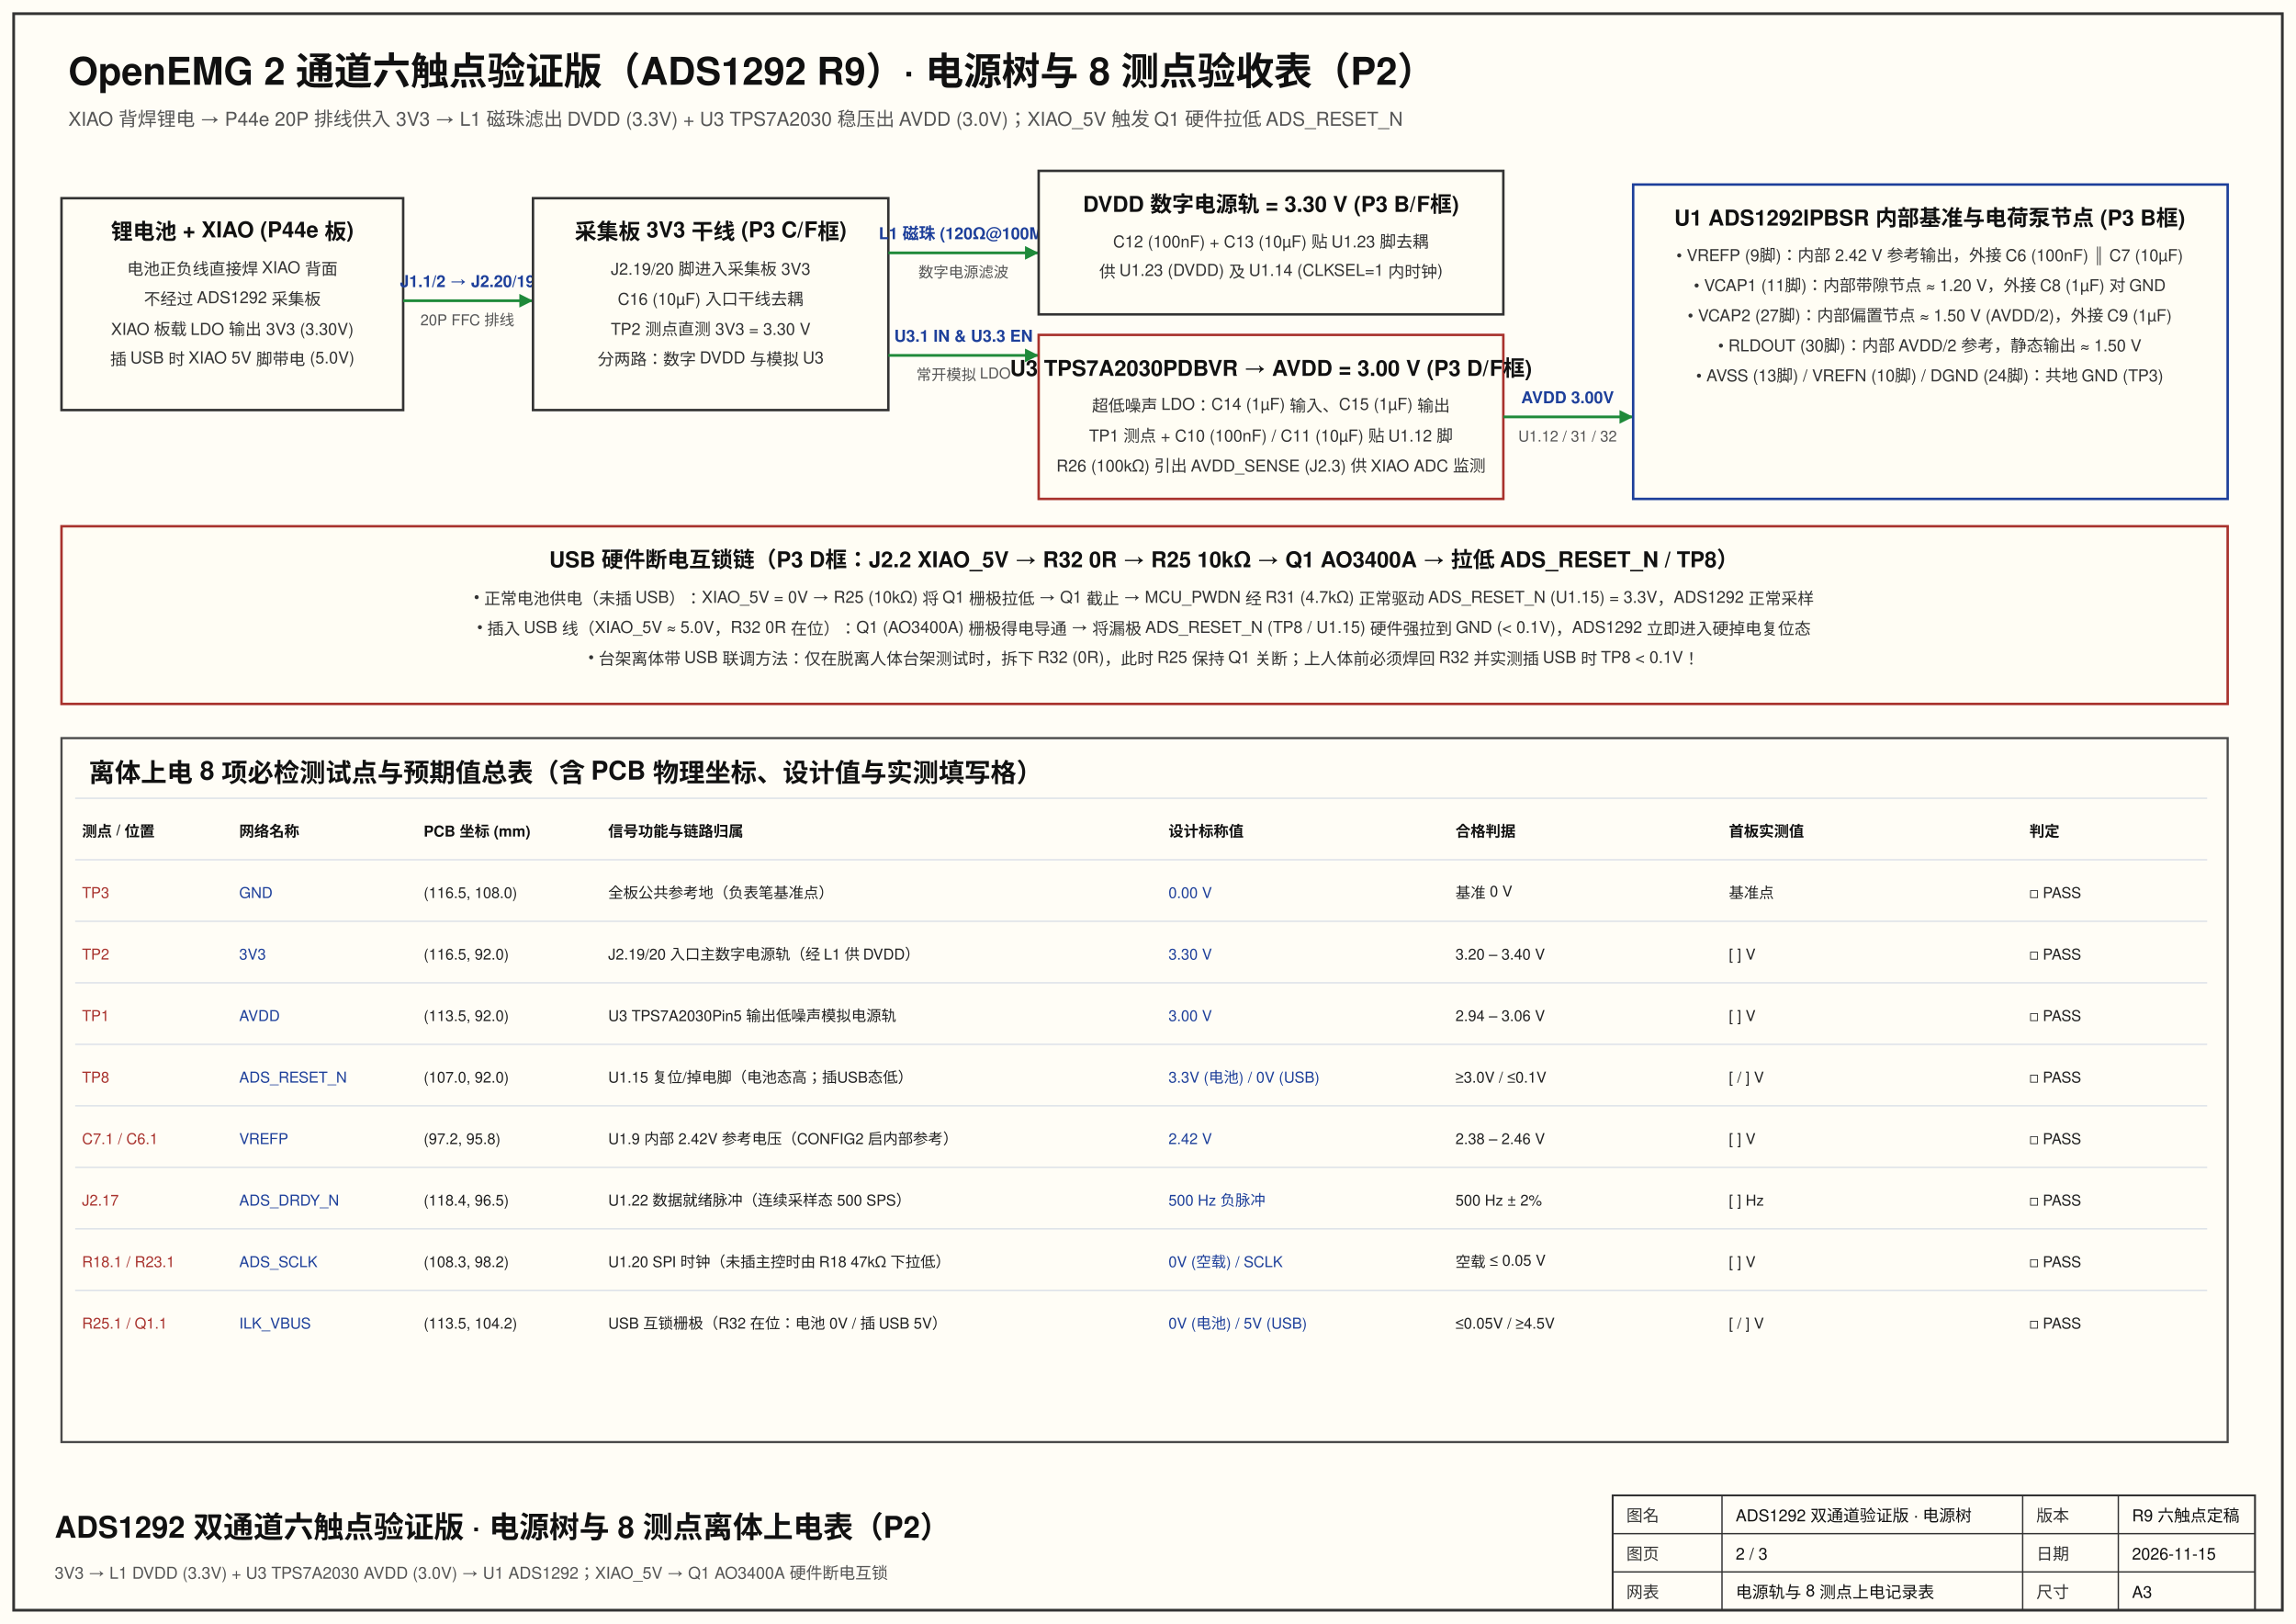
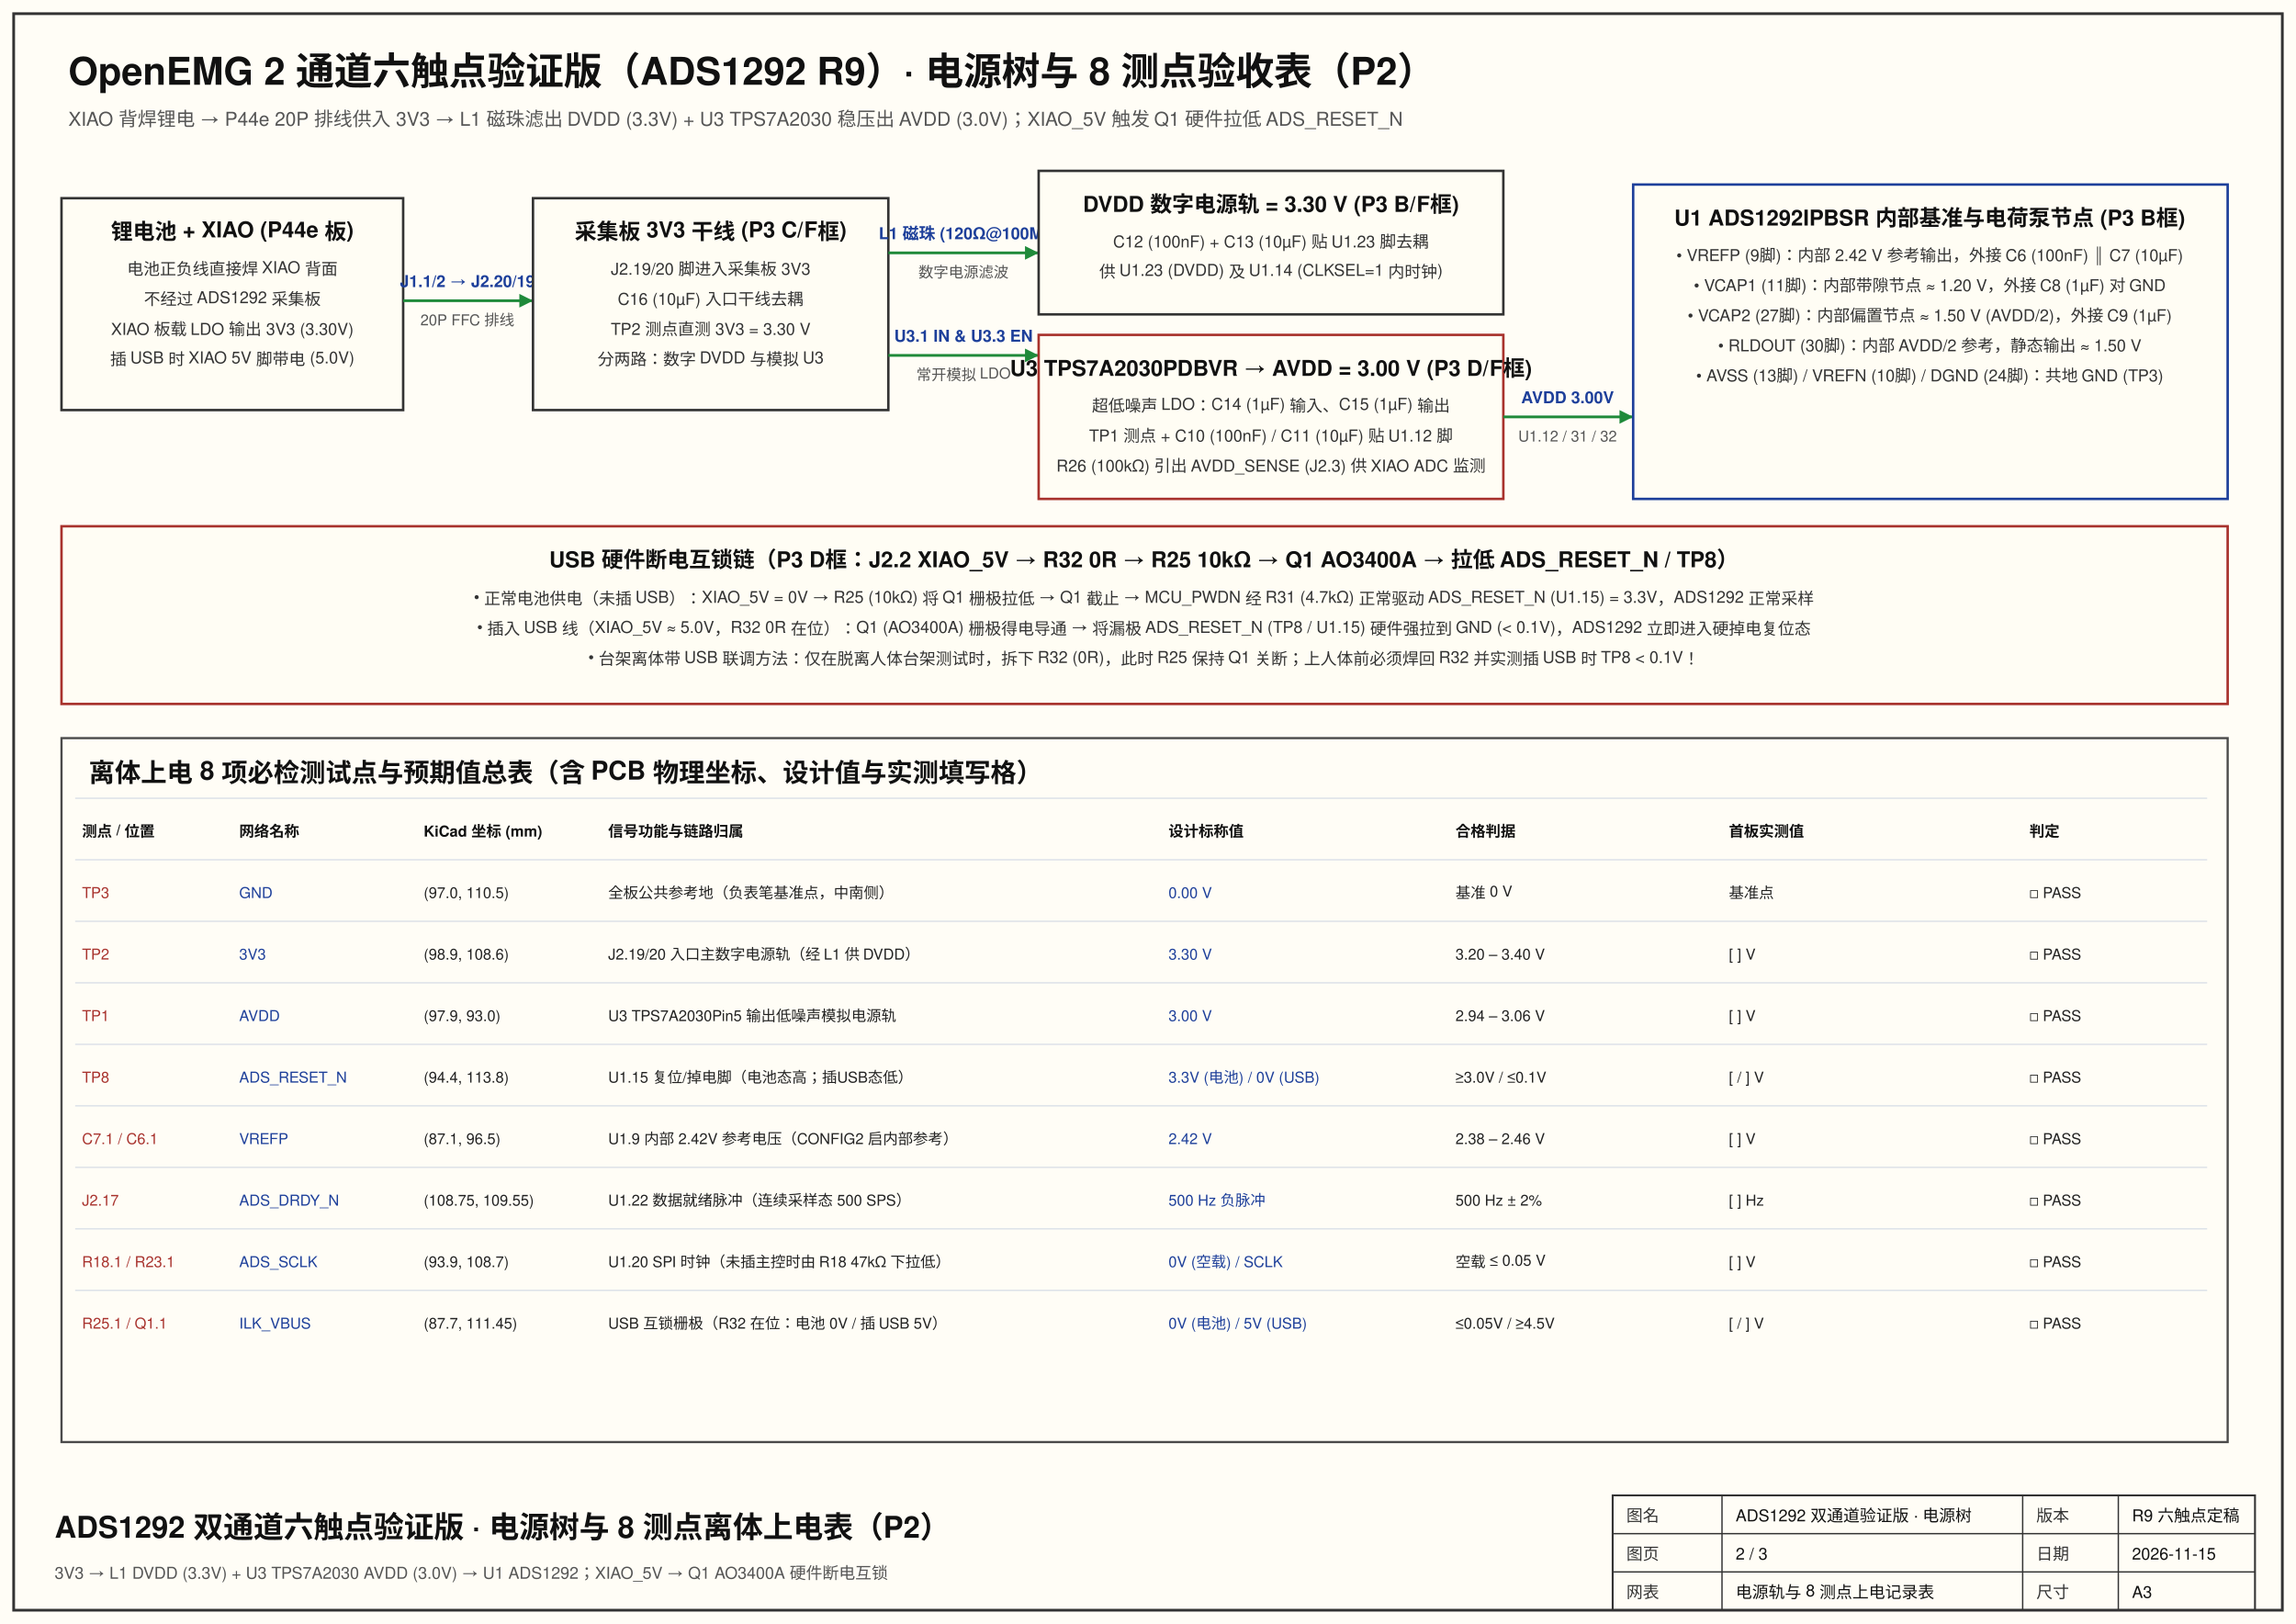
<svg xmlns="http://www.w3.org/2000/svg" width="1680" height="1188" viewBox="0 0 1680 1188" font-family="PingFang SC, Helvetica, sans-serif">
  <rect width="1680" height="1188" fill="#fffdf6" />
  <rect x="10" y="10" width="1660" height="1168" fill="none" stroke="#333" stroke-width="2" />
  <text x="50" y="62" font-size="28" fill="#111" font-weight="bold">OpenEMG 2 通道六触点验证版（ADS1292 R9）· 电源树与 8 测点验收表（P2）</text>
  <text x="50" y="92" font-size="14" fill="#555">XIAO 背焊锂电 → P44e 20P 排线供入 3V3 → L1 磁珠滤出 DVDD (3.3V) + U3 TPS7A2030 稳压出 AVDD (3.0V)；XIAO_5V 触发 Q1 硬件拉低 ADS_RESET_N</text>
  <rect x="45" y="145" width="250" height="155" fill="#fffdf4" stroke="#333" stroke-width="1.8" />
  <text x="170" y="175" font-size="16" fill="#111" text-anchor="middle" font-weight="bold">锂电池 + XIAO (P44e 板)</text>
  <text x="170" y="201" font-size="12" fill="#333" text-anchor="middle">电池正负线直接焊 XIAO 背面</text>
  <text x="170" y="223" font-size="12" fill="#333" text-anchor="middle">不经过 ADS1292 采集板</text>
  <text x="170" y="245" font-size="12" fill="#333" text-anchor="middle">XIAO 板载 LDO 输出 3V3 (3.30V)</text>
  <text x="170" y="267" font-size="12" fill="#333" text-anchor="middle">插 USB 时 XIAO 5V 脚带电 (5.0V)</text>
  <polyline points="295,220 390,220" fill="none" stroke="#1f8a3a" stroke-width="2" />
  <polygon points="390,220 380,215 380,225" fill="#1f8a3a" />
  <text x="342" y="210" font-size="12" fill="#1d3f9a" text-anchor="middle" font-weight="bold">J1.1/2 → J2.20/19</text>
  <text x="342" y="238" font-size="11" fill="#555" text-anchor="middle">20P FFC 排线</text>
  <rect x="390" y="145" width="260" height="155" fill="#fffdf4" stroke="#333" stroke-width="1.8" />
  <text x="520" y="175" font-size="16" fill="#111" text-anchor="middle" font-weight="bold">采集板 3V3 干线 (P3 C/F框)</text>
  <text x="520" y="201" font-size="12" fill="#333" text-anchor="middle">J2.19/20 脚进入采集板 3V3</text>
  <text x="520" y="223" font-size="12" fill="#333" text-anchor="middle">C16 (10µF) 入口干线去耦</text>
  <text x="520" y="245" font-size="12" fill="#333" text-anchor="middle">TP2 测点直测 3V3 = 3.30 V</text>
  <text x="520" y="267" font-size="12" fill="#333" text-anchor="middle">分两路：数字 DVDD 与模拟 U3</text>
  <polyline points="650,185 760,185" fill="none" stroke="#1f8a3a" stroke-width="2" />
  <polygon points="760,185 750,180 750,190" fill="#1f8a3a" />
  <text x="705" y="175" font-size="12" fill="#1d3f9a" text-anchor="middle" font-weight="bold">L1 磁珠 (120Ω@100M)</text>
  <text x="705" y="203" font-size="11" fill="#555" text-anchor="middle">数字电源滤波</text>
  <polyline points="650,260 760,260" fill="none" stroke="#1f8a3a" stroke-width="2" />
  <polygon points="760,260 750,255 750,265" fill="#1f8a3a" />
  <text x="705" y="250" font-size="12" fill="#1d3f9a" text-anchor="middle" font-weight="bold">U3.1 IN &amp; U3.3 EN</text>
  <text x="705" y="278" font-size="11" fill="#555" text-anchor="middle">常开模拟 LDO</text>
  <rect x="760" y="125" width="340" height="105" fill="#fffdf4" stroke="#333" stroke-width="1.8" />
  <text x="930" y="155" font-size="16" fill="#111" text-anchor="middle" font-weight="bold">DVDD 数字电源轨 = 3.30 V (P3 B/F框)</text>
  <text x="930" y="181" font-size="12" fill="#333" text-anchor="middle">C12 (100nF) + C13 (10µF) 贴 U1.23 脚去耦</text>
  <text x="930" y="203" font-size="12" fill="#333" text-anchor="middle">供 U1.23 (DVDD) 及 U1.14 (CLKSEL=1 内时钟)</text>
  <rect x="760" y="245" width="340" height="120" fill="#fffdf4" stroke="#a8322d" stroke-width="1.8" />
  <text x="930" y="275" font-size="16" fill="#111" text-anchor="middle" font-weight="bold">U3 TPS7A2030PDBVR → AVDD = 3.00 V (P3 D/F框)</text>
  <text x="930" y="301" font-size="12" fill="#333" text-anchor="middle">超低噪声 LDO：C14 (1µF) 输入、C15 (1µF) 输出</text>
  <text x="930" y="323" font-size="12" fill="#333" text-anchor="middle">TP1 测点 + C10 (100nF) / C11 (10µF) 贴 U1.12 脚</text>
  <text x="930" y="345" font-size="12" fill="#333" text-anchor="middle">R26 (100kΩ) 引出 AVDD_SENSE (J2.3) 供 XIAO ADC 监测</text>
  <polyline points="1100,305 1195,305" fill="none" stroke="#1f8a3a" stroke-width="2" />
  <polygon points="1195,305 1185,300 1185,310" fill="#1f8a3a" />
  <text x="1147" y="295" font-size="12" fill="#1d3f9a" text-anchor="middle" font-weight="bold">AVDD 3.00V</text>
  <text x="1147" y="323" font-size="11" fill="#555" text-anchor="middle">U1.12 / 31 / 32</text>
  <rect x="1195" y="135" width="435" height="230" fill="#fffdf4" stroke="#1d3f9a" stroke-width="1.8" />
  <text x="1412" y="165" font-size="16" fill="#111" text-anchor="middle" font-weight="bold">U1 ADS1292IPBSR 内部基准与电荷泵节点 (P3 B框)</text>
  <text x="1412" y="191" font-size="12" fill="#333" text-anchor="middle">• VREFP (9脚)：内部 2.42 V 参考输出，外接 C6 (100nF) ∥ C7 (10µF)</text>
  <text x="1412" y="213" font-size="12" fill="#333" text-anchor="middle">• VCAP1 (11脚)：内部带隙节点 ≈ 1.20 V，外接 C8 (1µF) 对 GND</text>
  <text x="1412" y="235" font-size="12" fill="#333" text-anchor="middle">• VCAP2 (27脚)：内部偏置节点 ≈ 1.50 V (AVDD/2)，外接 C9 (1µF)</text>
  <text x="1412" y="257" font-size="12" fill="#333" text-anchor="middle">• RLDOUT (30脚)：内部 AVDD/2 参考，静态输出 ≈ 1.50 V</text>
  <text x="1412" y="279" font-size="12" fill="#333" text-anchor="middle">• AVSS (13脚) / VREFN (10脚) / DGND (24脚)：共地 GND (TP3)</text>
  <rect x="45" y="385" width="1585" height="130" fill="#fffdf4" stroke="#a8322d" stroke-width="1.8" />
  <text x="837" y="415" font-size="16" fill="#111" text-anchor="middle" font-weight="bold">USB 硬件断电互锁链（P3 D框：J2.2 XIAO_5V → R32 0R → R25 10kΩ → Q1 AO3400A → 拉低 ADS_RESET_N / TP8）</text>
  <text x="837" y="441" font-size="12" fill="#333" text-anchor="middle">• 正常电池供电（未插 USB）：XIAO_5V = 0V → R25 (10kΩ) 将 Q1 栅极拉低 → Q1 截止 → MCU_PWDN 经 R31 (4.7kΩ) 正常驱动 ADS_RESET_N (U1.15) = 3.3V，ADS1292 正常采样</text>
  <text x="837" y="463" font-size="12" fill="#333" text-anchor="middle">• 插入 USB 线（XIAO_5V ≈ 5.0V，R32 0R 在位）：Q1 (AO3400A) 栅极得电导通 → 将漏极 ADS_RESET_N (TP8 / U1.15) 硬件强拉到 GND (&lt; 0.1V)，ADS1292 立即进入硬掉电复位态</text>
  <text x="837" y="485" font-size="12" fill="#333" text-anchor="middle">• 台架离体带 USB 联调方法：仅在脱离人体台架测试时，拆下 R32 (0R)，此时 R25 保持 Q1 关断；上人体前必须焊回 R32 并实测插 USB 时 TP8 &lt; 0.1V！</text>
  <rect x="45" y="540" width="1585" height="515" fill="none" stroke="#4a4a4a" stroke-width="1.6" />
  <text x="65" y="572" font-size="19" fill="#111" font-weight="bold">离体上电 8 项必检测试点与预期值总表（含 PCB 物理坐标、设计值与实测填写格）</text>
  <polyline points="55,584 1615,584" fill="none" stroke="#dce1e8" stroke-width="1" />
  <text x="60" y="612" font-size="11" fill="#111" font-weight="bold">测点 / 位置</text>
  <text x="175" y="612" font-size="11" fill="#111" font-weight="bold">网络名称</text>
-   <text x="310" y="612" font-size="11" fill="#111" font-weight="bold">PCB 坐标 (mm)</text>
+   <text x="310" y="612" font-size="11" fill="#111" font-weight="bold">KiCad 坐标 (mm)</text>
  <text x="445" y="612" font-size="11" fill="#111" font-weight="bold">信号功能与链路归属</text>
  <text x="855" y="612" font-size="11" fill="#111" font-weight="bold">设计标称值</text>
  <text x="1065" y="612" font-size="11" fill="#111" font-weight="bold">合格判据</text>
  <text x="1265" y="612" font-size="11" fill="#111" font-weight="bold">首板实测值</text>
  <text x="1485" y="612" font-size="11" fill="#111" font-weight="bold">判定</text>
  <polyline points="55,629 1615,629" fill="none" stroke="#dce1e8" stroke-width="1" />
  <text x="60" y="657" font-size="11" fill="#a8322d" font-weight="normal">TP3</text>
  <text x="175" y="657" font-size="11" fill="#1d3f9a" font-weight="normal">GND</text>
-   <text x="310" y="657" font-size="11" fill="#222" font-weight="normal">(116.5, 108.0)</text>
-   <text x="445" y="657" font-size="11" fill="#222" font-weight="normal">全板公共参考地（负表笔基准点）</text>
+   <text x="310" y="657" font-size="11" fill="#222" font-weight="normal">(97.0, 110.5)</text>
+   <text x="445" y="657" font-size="11" fill="#222" font-weight="normal">全板公共参考地（负表笔基准点，中南侧）</text>
  <text x="855" y="657" font-size="11" fill="#1d3f9a" font-weight="normal">0.00 V</text>
  <text x="1065" y="657" font-size="11" fill="#222" font-weight="normal">基准 0 V</text>
  <text x="1265" y="657" font-size="11" fill="#222" font-weight="normal">基准点</text>
  <text x="1485" y="657" font-size="11" fill="#222" font-weight="normal">□ PASS</text>
  <polyline points="55,674 1615,674" fill="none" stroke="#dce1e8" stroke-width="1" />
  <text x="60" y="702" font-size="11" fill="#a8322d" font-weight="normal">TP2</text>
  <text x="175" y="702" font-size="11" fill="#1d3f9a" font-weight="normal">3V3</text>
-   <text x="310" y="702" font-size="11" fill="#222" font-weight="normal">(116.5, 92.0)</text>
+   <text x="310" y="702" font-size="11" fill="#222" font-weight="normal">(98.9, 108.6)</text>
  <text x="445" y="702" font-size="11" fill="#222" font-weight="normal">J2.19/20 入口主数字电源轨（经 L1 供 DVDD）</text>
  <text x="855" y="702" font-size="11" fill="#1d3f9a" font-weight="normal">3.30 V</text>
  <text x="1065" y="702" font-size="11" fill="#222" font-weight="normal">3.20 – 3.40 V</text>
  <text x="1265" y="702" font-size="11" fill="#222" font-weight="normal">[          ] V</text>
  <text x="1485" y="702" font-size="11" fill="#222" font-weight="normal">□ PASS</text>
  <polyline points="55,719 1615,719" fill="none" stroke="#dce1e8" stroke-width="1" />
  <text x="60" y="747" font-size="11" fill="#a8322d" font-weight="normal">TP1</text>
  <text x="175" y="747" font-size="11" fill="#1d3f9a" font-weight="normal">AVDD</text>
-   <text x="310" y="747" font-size="11" fill="#222" font-weight="normal">(113.5, 92.0)</text>
+   <text x="310" y="747" font-size="11" fill="#222" font-weight="normal">(97.9, 93.0)</text>
  <text x="445" y="747" font-size="11" fill="#222" font-weight="normal">U3 TPS7A2030Pin5 输出低噪声模拟电源轨</text>
  <text x="855" y="747" font-size="11" fill="#1d3f9a" font-weight="normal">3.00 V</text>
  <text x="1065" y="747" font-size="11" fill="#222" font-weight="normal">2.94 – 3.06 V</text>
  <text x="1265" y="747" font-size="11" fill="#222" font-weight="normal">[          ] V</text>
  <text x="1485" y="747" font-size="11" fill="#222" font-weight="normal">□ PASS</text>
  <polyline points="55,764 1615,764" fill="none" stroke="#dce1e8" stroke-width="1" />
  <text x="60" y="792" font-size="11" fill="#a8322d" font-weight="normal">TP8</text>
  <text x="175" y="792" font-size="11" fill="#1d3f9a" font-weight="normal">ADS_RESET_N</text>
-   <text x="310" y="792" font-size="11" fill="#222" font-weight="normal">(107.0, 92.0)</text>
+   <text x="310" y="792" font-size="11" fill="#222" font-weight="normal">(94.4, 113.8)</text>
  <text x="445" y="792" font-size="11" fill="#222" font-weight="normal">U1.15 复位/掉电脚（电池态高；插USB态低）</text>
  <text x="855" y="792" font-size="11" fill="#1d3f9a" font-weight="normal">3.3V (电池) / 0V (USB)</text>
  <text x="1065" y="792" font-size="11" fill="#222" font-weight="normal">≥3.0V / ≤0.1V</text>
  <text x="1265" y="792" font-size="11" fill="#222" font-weight="normal">[      /     ] V</text>
  <text x="1485" y="792" font-size="11" fill="#222" font-weight="normal">□ PASS</text>
  <polyline points="55,809 1615,809" fill="none" stroke="#dce1e8" stroke-width="1" />
  <text x="60" y="837" font-size="11" fill="#a8322d" font-weight="normal">C7.1 / C6.1</text>
  <text x="175" y="837" font-size="11" fill="#1d3f9a" font-weight="normal">VREFP</text>
-   <text x="310" y="837" font-size="11" fill="#222" font-weight="normal">(97.2, 95.8)</text>
+   <text x="310" y="837" font-size="11" fill="#222" font-weight="normal">(87.1, 96.5)</text>
  <text x="445" y="837" font-size="11" fill="#222" font-weight="normal">U1.9 内部 2.42V 参考电压（CONFIG2 启内部参考）</text>
  <text x="855" y="837" font-size="11" fill="#1d3f9a" font-weight="normal">2.42 V</text>
  <text x="1065" y="837" font-size="11" fill="#222" font-weight="normal">2.38 – 2.46 V</text>
  <text x="1265" y="837" font-size="11" fill="#222" font-weight="normal">[          ] V</text>
  <text x="1485" y="837" font-size="11" fill="#222" font-weight="normal">□ PASS</text>
  <polyline points="55,854 1615,854" fill="none" stroke="#dce1e8" stroke-width="1" />
  <text x="60" y="882" font-size="11" fill="#a8322d" font-weight="normal">J2.17</text>
  <text x="175" y="882" font-size="11" fill="#1d3f9a" font-weight="normal">ADS_DRDY_N</text>
-   <text x="310" y="882" font-size="11" fill="#222" font-weight="normal">(118.4, 96.5)</text>
+   <text x="310" y="882" font-size="11" fill="#222" font-weight="normal">(108.75, 109.55)</text>
  <text x="445" y="882" font-size="11" fill="#222" font-weight="normal">U1.22 数据就绪脉冲（连续采样态 500 SPS）</text>
  <text x="855" y="882" font-size="11" fill="#1d3f9a" font-weight="normal">500 Hz 负脉冲</text>
  <text x="1065" y="882" font-size="11" fill="#222" font-weight="normal">500 Hz ± 2%</text>
  <text x="1265" y="882" font-size="11" fill="#222" font-weight="normal">[          ] Hz</text>
  <text x="1485" y="882" font-size="11" fill="#222" font-weight="normal">□ PASS</text>
  <polyline points="55,899 1615,899" fill="none" stroke="#dce1e8" stroke-width="1" />
  <text x="60" y="927" font-size="11" fill="#a8322d" font-weight="normal">R18.1 / R23.1</text>
  <text x="175" y="927" font-size="11" fill="#1d3f9a" font-weight="normal">ADS_SCLK</text>
-   <text x="310" y="927" font-size="11" fill="#222" font-weight="normal">(108.3, 98.2)</text>
+   <text x="310" y="927" font-size="11" fill="#222" font-weight="normal">(93.9, 108.7)</text>
  <text x="445" y="927" font-size="11" fill="#222" font-weight="normal">U1.20 SPI 时钟（未插主控时由 R18 47kΩ 下拉低）</text>
  <text x="855" y="927" font-size="11" fill="#1d3f9a" font-weight="normal">0V (空载) / SCLK</text>
  <text x="1065" y="927" font-size="11" fill="#222" font-weight="normal">空载 ≤ 0.05 V</text>
  <text x="1265" y="927" font-size="11" fill="#222" font-weight="normal">[          ] V</text>
  <text x="1485" y="927" font-size="11" fill="#222" font-weight="normal">□ PASS</text>
  <polyline points="55,944 1615,944" fill="none" stroke="#dce1e8" stroke-width="1" />
  <text x="60" y="972" font-size="11" fill="#a8322d" font-weight="normal">R25.1 / Q1.1</text>
  <text x="175" y="972" font-size="11" fill="#1d3f9a" font-weight="normal">ILK_VBUS</text>
-   <text x="310" y="972" font-size="11" fill="#222" font-weight="normal">(113.5, 104.2)</text>
+   <text x="310" y="972" font-size="11" fill="#222" font-weight="normal">(87.7, 111.45)</text>
  <text x="445" y="972" font-size="11" fill="#222" font-weight="normal">USB 互锁栅极（R32 在位：电池 0V / 插 USB 5V）</text>
  <text x="855" y="972" font-size="11" fill="#1d3f9a" font-weight="normal">0V (电池) / 5V (USB)</text>
  <text x="1065" y="972" font-size="11" fill="#222" font-weight="normal">≤0.05V / ≥4.5V</text>
  <text x="1265" y="972" font-size="11" fill="#222" font-weight="normal">[      /     ] V</text>
  <text x="1485" y="972" font-size="11" fill="#222" font-weight="normal">□ PASS</text>
  <text x="40" y="1125" font-size="22" fill="#111" text-anchor="start" font-weight="bold">ADS1292 双通道六触点验证版 · 电源树与 8 测点离体上电表（P2）</text>
  <text x="40" y="1155" font-size="12" fill="#555" text-anchor="start" font-weight="normal">3V3 → L1 DVDD (3.3V) + U3 TPS7A2030 AVDD (3.0V) → U1 ADS1292；XIAO_5V → Q1 AO3400A 硬件断电互锁</text>
  <rect x="1180" y="1094" width="470" height="84" fill="none" stroke="#333" stroke-width="1.4" />
  <polyline points="1180,1122 1650,1122" fill="none" stroke="#333" stroke-width="1" />
  <polyline points="1180,1150 1650,1150" fill="none" stroke="#333" stroke-width="1" />
  <polyline points="1260,1094 1260,1178" fill="none" stroke="#333" stroke-width="1" />
  <polyline points="1480,1094 1480,1178" fill="none" stroke="#333" stroke-width="1" />
  <polyline points="1550,1094 1550,1178" fill="none" stroke="#333" stroke-width="1" />
  <text x="1190" y="1113" font-size="12" fill="#333" text-anchor="start">图名</text>
  <text x="1270" y="1113" font-size="12" fill="#111" text-anchor="start">ADS1292 双通道验证版 · 电源树</text>
  <text x="1490" y="1113" font-size="12" fill="#333" text-anchor="start">版本</text>
  <text x="1560" y="1113" font-size="12" fill="#111" text-anchor="start">R9 六触点定稿</text>
  <text x="1190" y="1141" font-size="12" fill="#333" text-anchor="start">图页</text>
  <text x="1270" y="1141" font-size="12" fill="#111" text-anchor="start">2 / 3</text>
  <text x="1490" y="1141" font-size="12" fill="#333" text-anchor="start">日期</text>
  <text x="1560" y="1141" font-size="12" fill="#111" text-anchor="start">2026-11-15</text>
  <text x="1190" y="1169" font-size="12" fill="#333" text-anchor="start">网表</text>
  <text x="1270" y="1169" font-size="12" fill="#111" text-anchor="start">电源轨与 8 测点上电记录表</text>
  <text x="1490" y="1169" font-size="12" fill="#333" text-anchor="start">尺寸</text>
  <text x="1560" y="1169" font-size="12" fill="#111" text-anchor="start">A3</text>
</svg>
